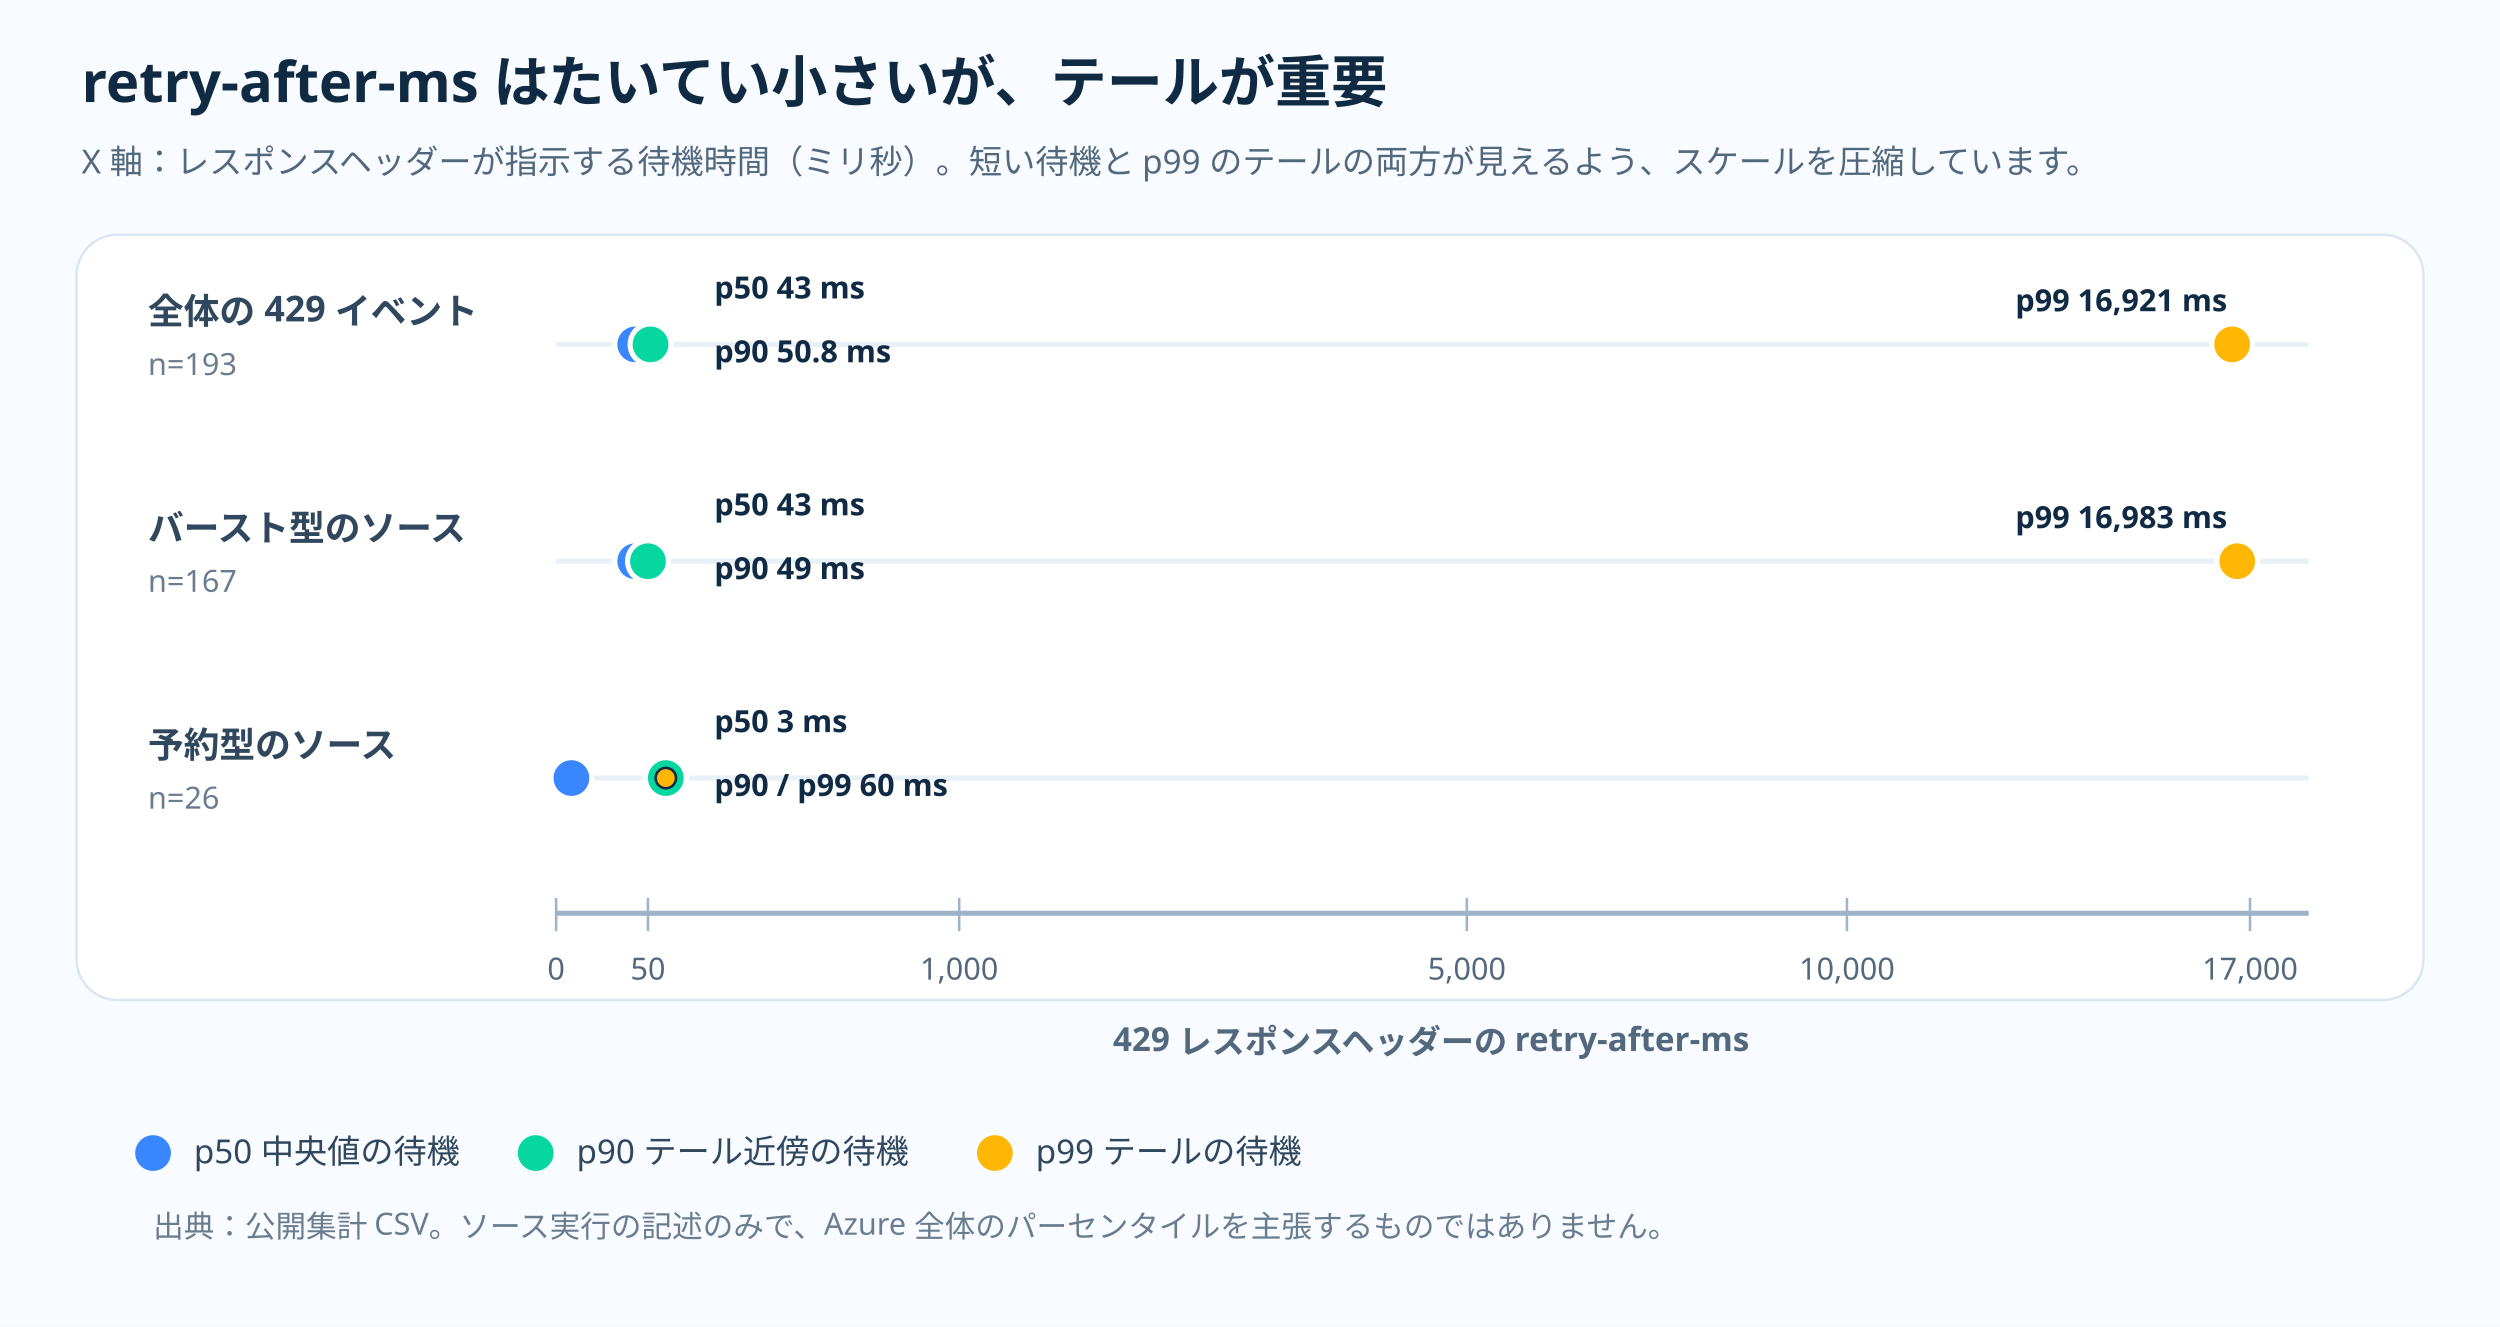
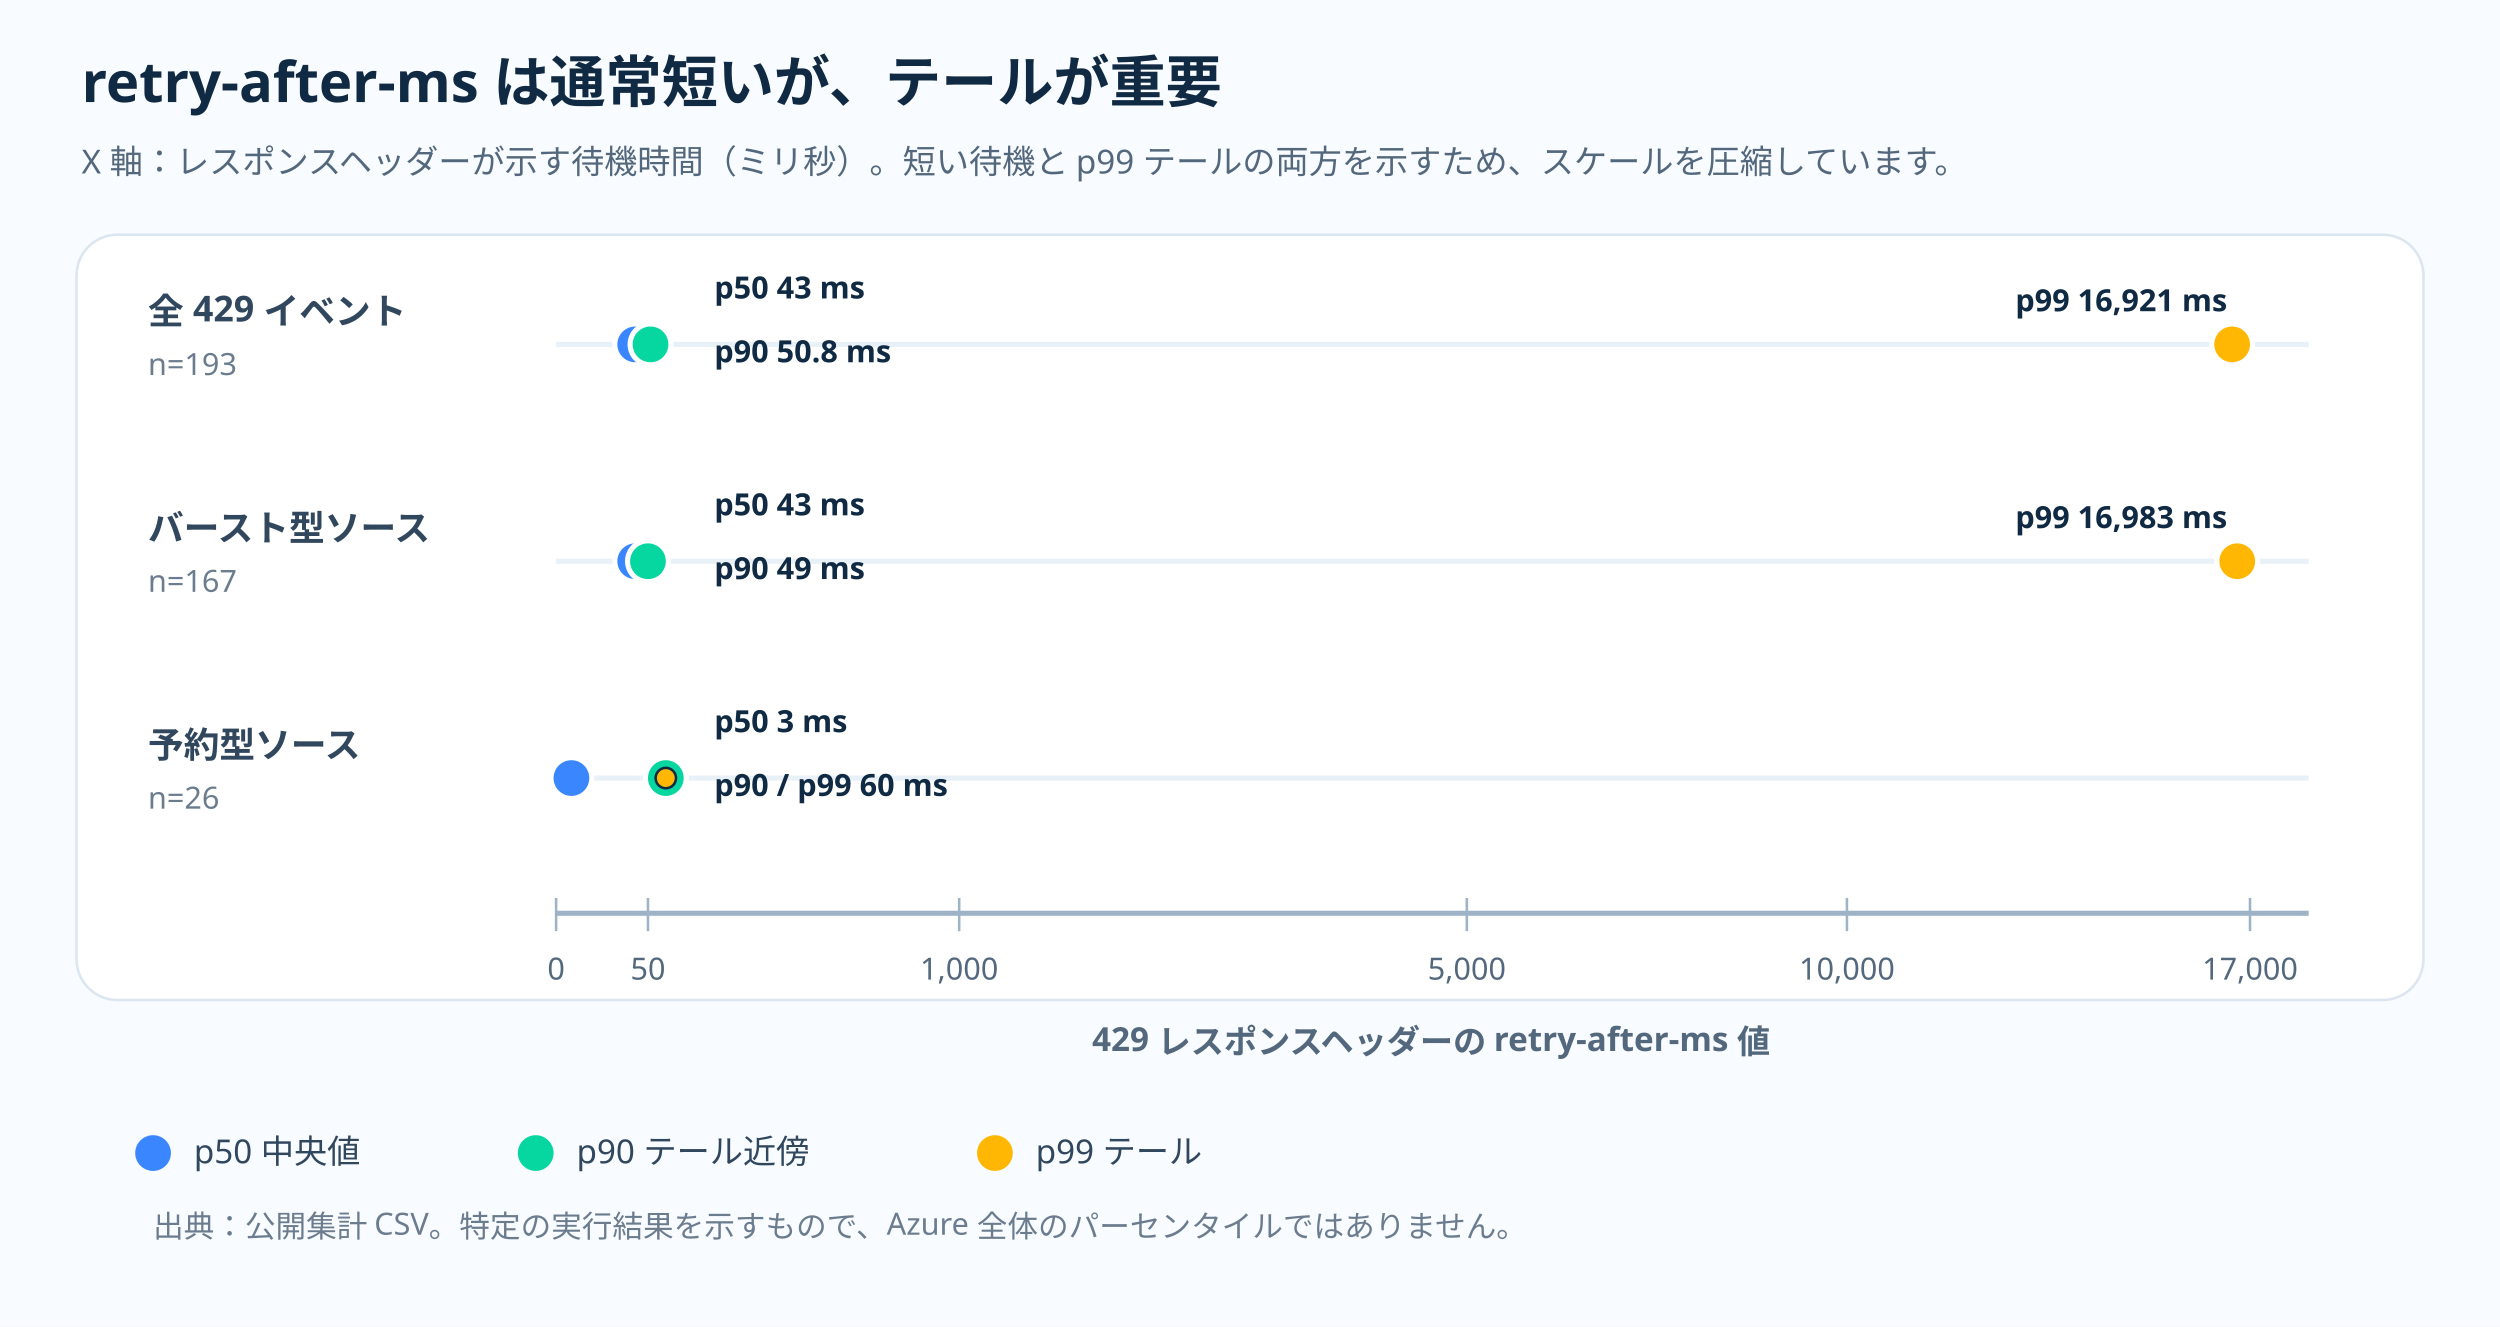
<svg xmlns="http://www.w3.org/2000/svg" role="img" aria-labelledby="title desc" viewBox="0 0 980 520">
  <rect width="980" height="520" fill="#f8fbff" />
-   <text x="32" y="40" font-family="Segoe UI, system-ui, sans-serif" font-size="22" font-weight="700" fill="#102a43">retry-after-ms はたいてい小さいが、テールが重要</text>
-   <text x="32" y="68" font-family="Segoe UI, system-ui, sans-serif" font-size="13" fill="#53687c">X 軸：レスポンスヘッダーが指示する待機時間（ミリ秒）。短い待機と p99 のテールの両方が見えるよう、スケールを圧縮しています。</text>
+   <text x="32" y="40" font-family="Segoe UI, system-ui, sans-serif" font-size="22" font-weight="700" fill="#102a43">retry-after-ms は通常短いが、テールが重要</text>
+   <text x="32" y="68" font-family="Segoe UI, system-ui, sans-serif" font-size="13" fill="#53687c">X 軸：レスポンスヘッダーが示す待機時間（ミリ秒）。短い待機と p99 テールの両方を示すため、スケールを圧縮しています。</text>
  <rect x="30" y="92" width="920" height="300" rx="16" fill="#ffffff" stroke="#dce6f0" />
  <line x1="218" y1="135" x2="905" y2="135" stroke="#e8f0f8" stroke-width="2" />
  <line x1="218" y1="220" x2="905" y2="220" stroke="#e8f0f8" stroke-width="2" />
  <line x1="218" y1="305" x2="905" y2="305" stroke="#e8f0f8" stroke-width="2" />
-   <text x="58" y="127" font-family="Segoe UI, system-ui, sans-serif" font-size="14" font-weight="700" fill="#31475e">全体の 429 イベント</text>
+   <text x="58" y="127" font-family="Segoe UI, system-ui, sans-serif" font-size="14" font-weight="700" fill="#31475e">全 429 イベント</text>
  <text x="58" y="147" font-family="Segoe UI, system-ui, sans-serif" font-size="12" fill="#6b7c8e">n=193</text>
-   <text x="58" y="212" font-family="Segoe UI, system-ui, sans-serif" font-size="14" font-weight="700" fill="#31475e">バースト型のソース</text>
+   <text x="58" y="212" font-family="Segoe UI, system-ui, sans-serif" font-size="14" font-weight="700" fill="#31475e">バースト型ソース</text>
  <text x="58" y="232" font-family="Segoe UI, system-ui, sans-serif" font-size="12" fill="#6b7c8e">n=167</text>
-   <text x="58" y="297" font-family="Segoe UI, system-ui, sans-serif" font-size="14" font-weight="700" fill="#31475e">予約型のソース</text>
+   <text x="58" y="297" font-family="Segoe UI, system-ui, sans-serif" font-size="14" font-weight="700" fill="#31475e">予約型ソース</text>
  <text x="58" y="317" font-family="Segoe UI, system-ui, sans-serif" font-size="12" fill="#6b7c8e">n=26</text>
  <line x1="218" y1="358" x2="905" y2="358" stroke="#9fb3c8" stroke-width="2" />
  <g font-family="Segoe UI, system-ui, sans-serif" font-size="12" fill="#53687c" text-anchor="middle">
    <line x1="218" y1="352" x2="218" y2="365" stroke="#9fb3c8" />
    <text x="218" y="384">0</text>
    <line x1="254" y1="352" x2="254" y2="365" stroke="#9fb3c8" />
    <text x="254" y="384">50</text>
    <line x1="376" y1="352" x2="376" y2="365" stroke="#9fb3c8" />
    <text x="376" y="384">1,000</text>
    <line x1="575" y1="352" x2="575" y2="365" stroke="#9fb3c8" />
    <text x="575" y="384">5,000</text>
    <line x1="724" y1="352" x2="724" y2="365" stroke="#9fb3c8" />
    <text x="724" y="384">10,000</text>
    <line x1="882" y1="352" x2="882" y2="365" stroke="#9fb3c8" />
    <text x="882" y="384">17,000</text>
  </g>
-   <text x="561" y="412" text-anchor="middle" font-family="Segoe UI, system-ui, sans-serif" font-size="13" font-weight="700" fill="#53687c">429 レスポンスヘッダーの retry-after-ms</text>
+   <text x="561" y="412" text-anchor="middle" font-family="Segoe UI, system-ui, sans-serif" font-size="13" font-weight="700" fill="#53687c">429 レスポンスヘッダーの retry-after-ms 値</text>
  <circle cx="249" cy="135" r="8" fill="#3a86ff" stroke="#fff" stroke-width="2" />
  <circle cx="255" cy="135" r="8" fill="#06d6a0" stroke="#fff" stroke-width="2" />
  <circle cx="875" cy="135" r="8" fill="#ffb703" stroke="#fff" stroke-width="2" />
  <text x="280" y="117" font-family="Segoe UI, system-ui, sans-serif" font-size="12" font-weight="700" fill="#102a43">p50 43 ms</text>
  <text x="280" y="142" font-family="Segoe UI, system-ui, sans-serif" font-size="12" font-weight="700" fill="#102a43">p90 50.8 ms</text>
  <text x="790" y="122" font-family="Segoe UI, system-ui, sans-serif" font-size="12" font-weight="700" fill="#102a43">p99 16,921 ms</text>
  <circle cx="249" cy="220" r="8" fill="#3a86ff" stroke="#fff" stroke-width="2" />
  <circle cx="254" cy="220" r="8" fill="#06d6a0" stroke="#fff" stroke-width="2" />
  <circle cx="877" cy="220" r="8" fill="#ffb703" stroke="#fff" stroke-width="2" />
  <text x="280" y="202" font-family="Segoe UI, system-ui, sans-serif" font-size="12" font-weight="700" fill="#102a43">p50 43 ms</text>
  <text x="280" y="227" font-family="Segoe UI, system-ui, sans-serif" font-size="12" font-weight="700" fill="#102a43">p90 49 ms</text>
  <text x="790" y="207" font-family="Segoe UI, system-ui, sans-serif" font-size="12" font-weight="700" fill="#102a43">p99 16,983 ms</text>
  <circle cx="224" cy="305" r="8" fill="#3a86ff" stroke="#fff" stroke-width="2" />
  <circle cx="261" cy="305" r="8" fill="#06d6a0" stroke="#fff" stroke-width="2" />
  <circle cx="261" cy="305" r="4" fill="#ffb703" stroke="#102a43" stroke-width="1" />
  <text x="280" y="287" font-family="Segoe UI, system-ui, sans-serif" font-size="12" font-weight="700" fill="#102a43">p50 3 ms</text>
  <text x="280" y="312" font-family="Segoe UI, system-ui, sans-serif" font-size="12" font-weight="700" fill="#102a43">p90 / p99 60 ms</text>
  <g font-family="Segoe UI, system-ui, sans-serif" font-size="13" fill="#31475e">
    <circle cx="60" cy="452" r="7" fill="#3a86ff" />
-     <text x="76" y="456">p50 中央値の待機</text>
+     <text x="76" y="456">p50 中央値</text>
    <circle cx="210" cy="452" r="7" fill="#06d6a0" />
-     <text x="226" y="456">p90 テール近傍の待機</text>
+     <text x="226" y="456">p90 テール近傍</text>
    <circle cx="390" cy="452" r="7" fill="#ffb703" />
-     <text x="406" y="456">p99 テールの待機</text>
+     <text x="406" y="456">p99 テール</text>
  </g>
-   <text x="60" y="485" font-family="Segoe UI, system-ui, sans-serif" font-size="12" fill="#6b7c8e">出典：公開集計 CSV。ソース実行の記述のみで、Azure 全体のパーセンタイルを主張するものではありません。</text>
+   <text x="60" y="485" font-family="Segoe UI, system-ui, sans-serif" font-size="12" fill="#6b7c8e">出典：公開集計 CSV。特定の実行結果を示すもので、Azure 全体のパーセンタイルではありません。</text>
</svg>
